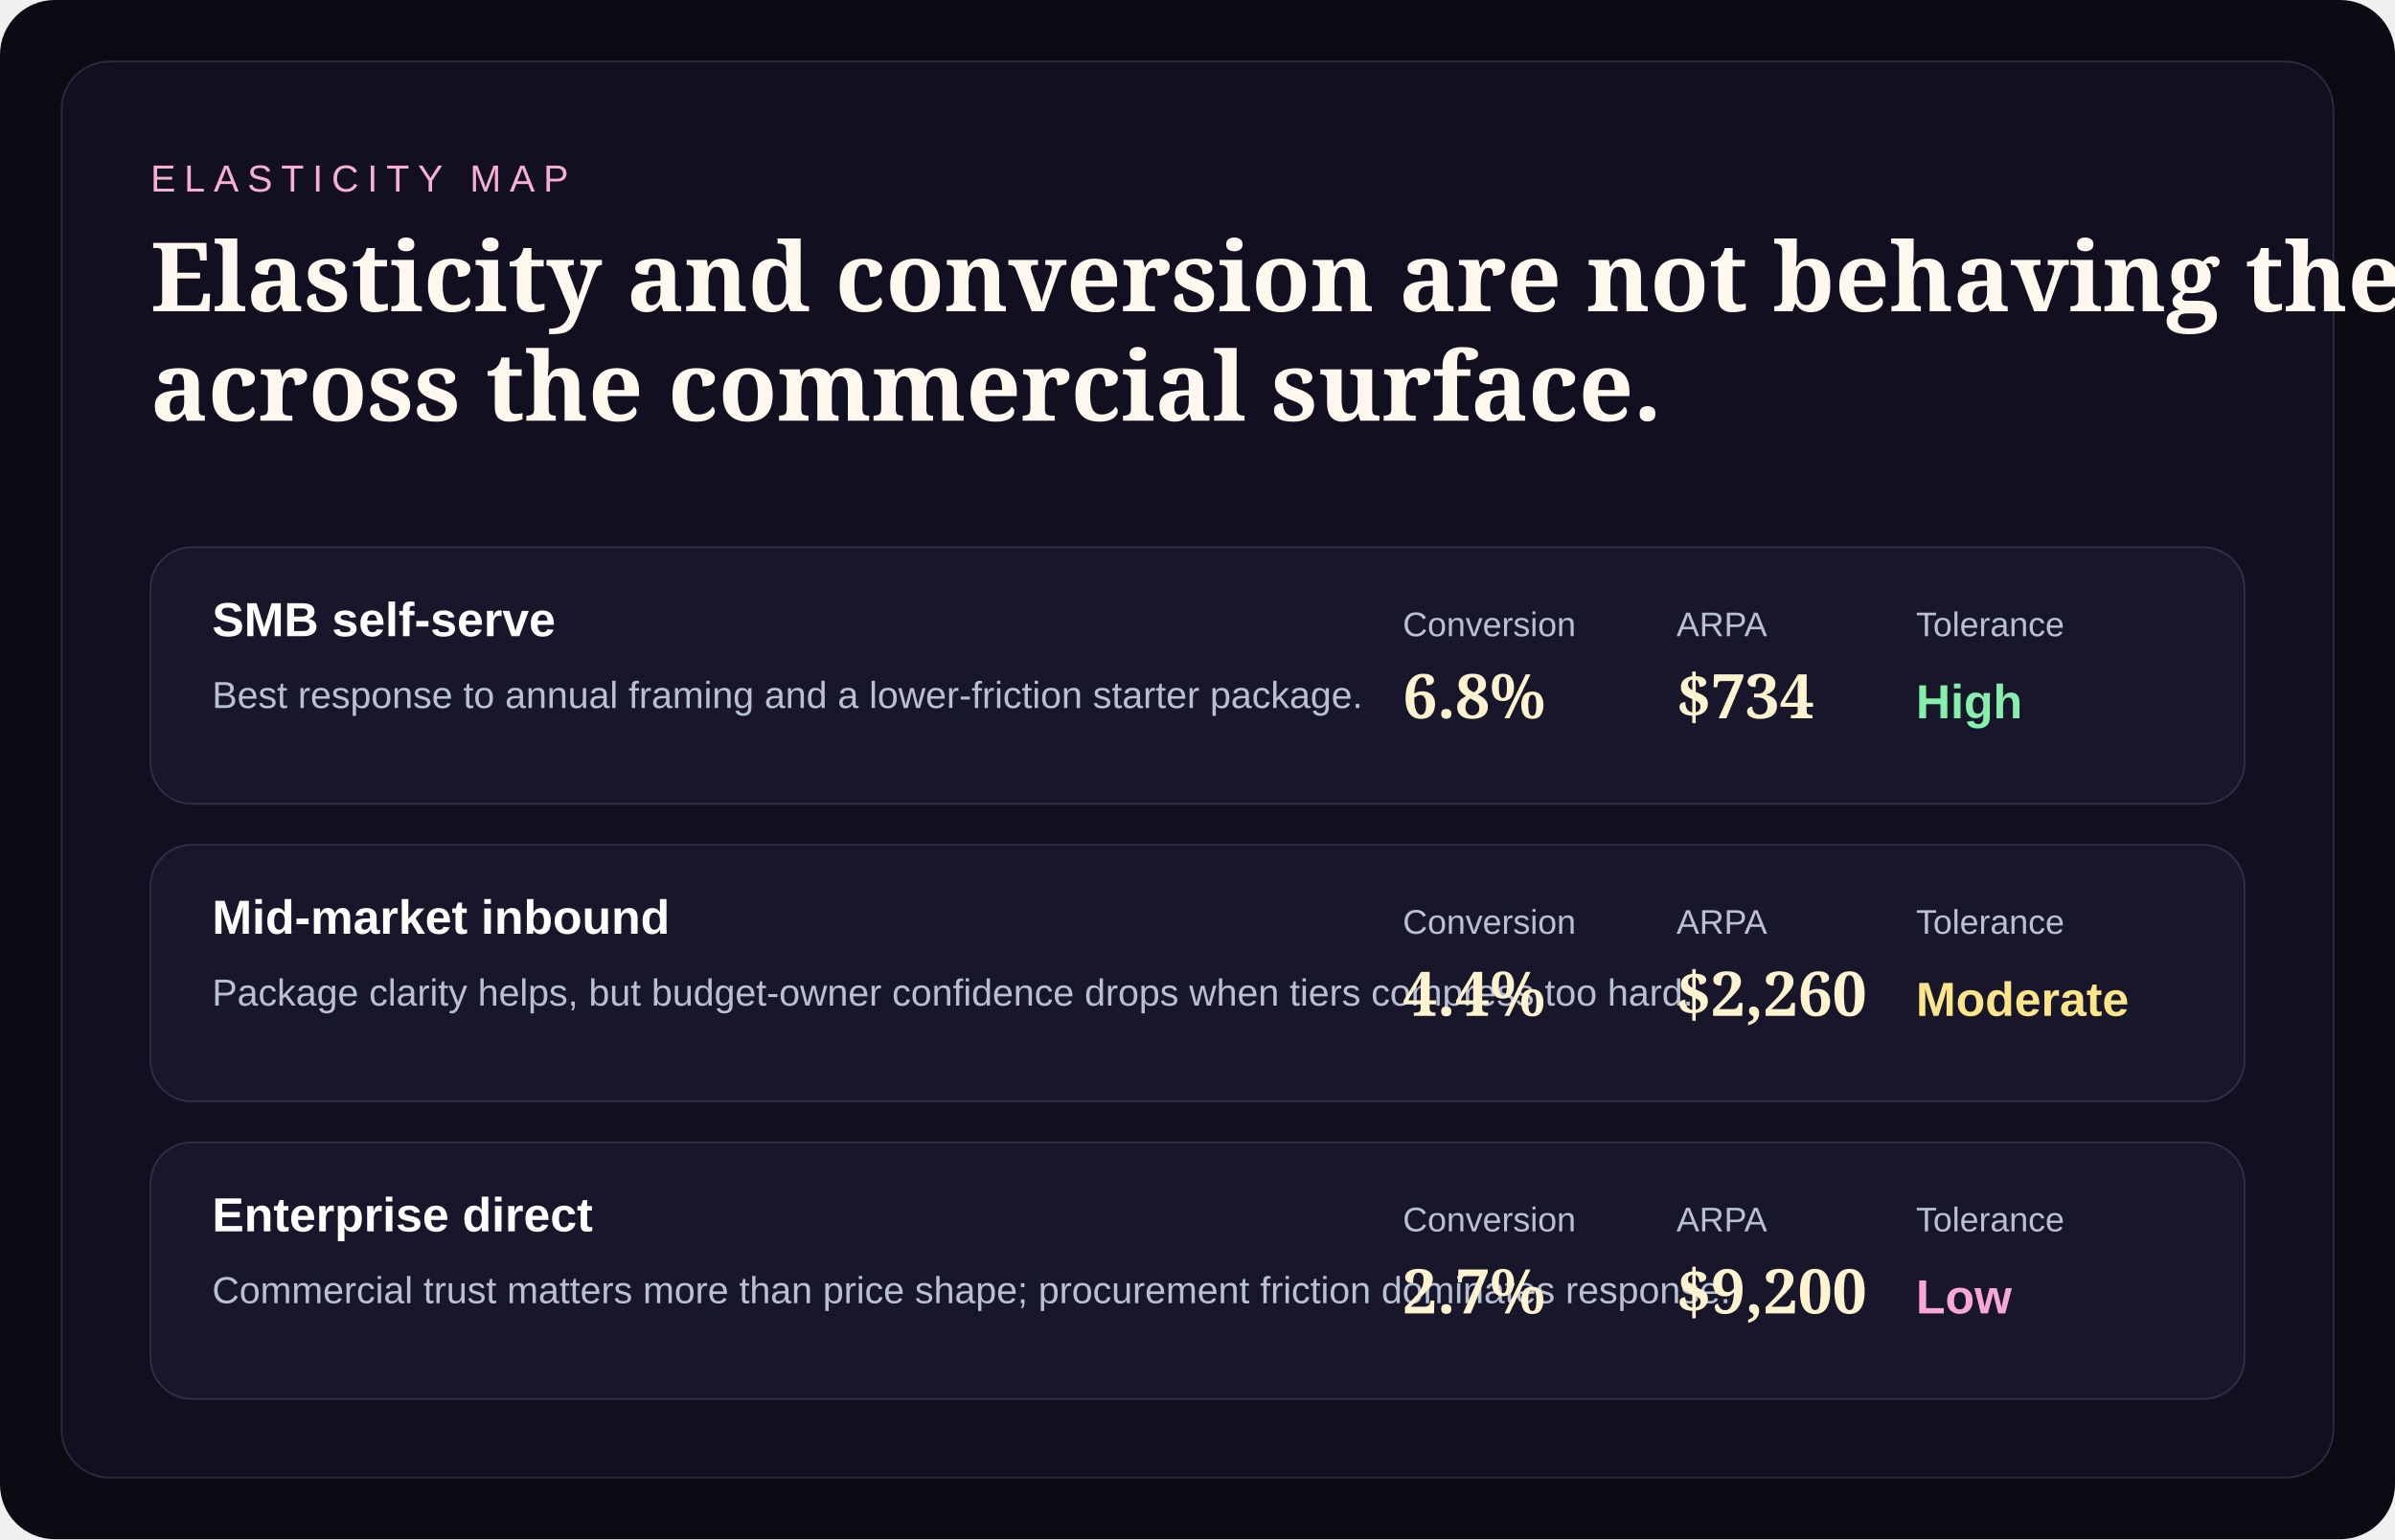
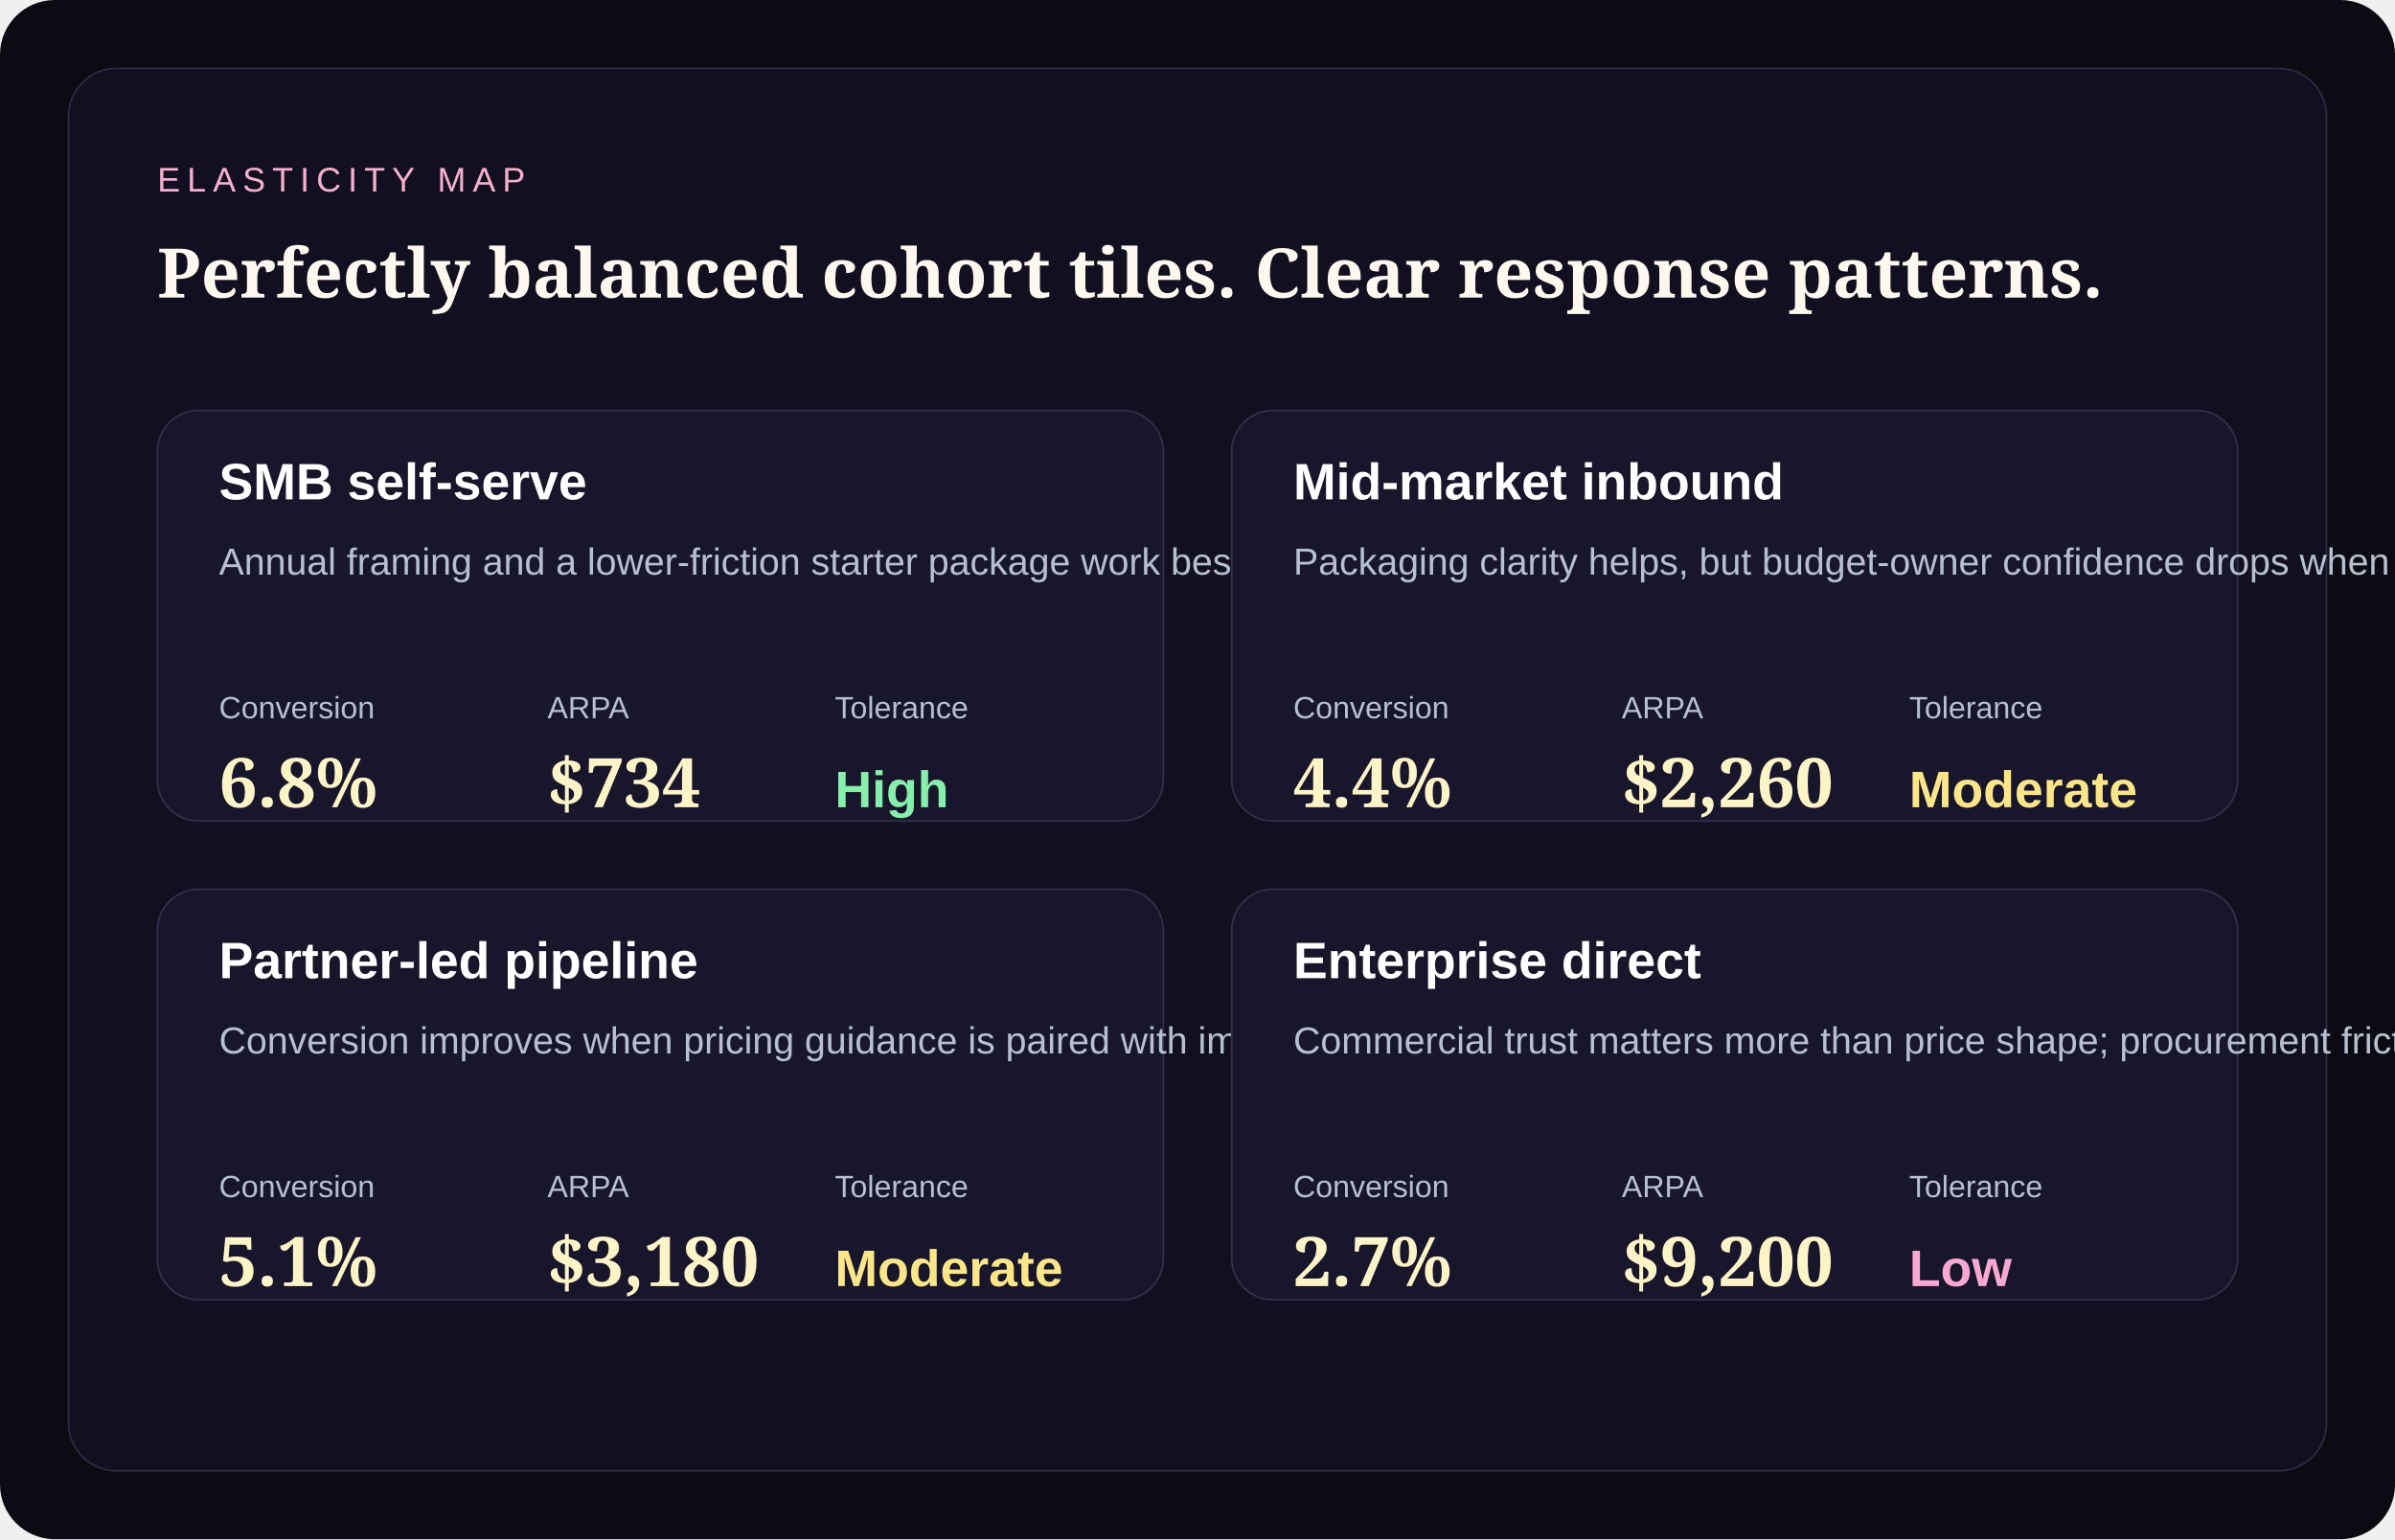
<svg xmlns="http://www.w3.org/2000/svg" width="1400" height="900" viewBox="0 0 1400 900" fill="none">
  <rect width="1400" height="900" rx="32" fill="#0C0A12" />
-   <rect x="36" y="36" width="1328" height="828" rx="28" fill="#121020" stroke="#2C2B42" />
-   <text x="88" y="112" fill="#F7B0CF" font-family="Arial, sans-serif" font-size="22" letter-spacing="5">ELASTICITY MAP</text>
-   <text x="88" y="182" fill="#FFF8EE" font-family="Georgia, serif" font-size="56" font-weight="700">Elasticity and conversion are not behaving the same</text>
-   <text x="88" y="246" fill="#FFF8EE" font-family="Georgia, serif" font-size="56" font-weight="700">across the commercial surface.</text>
-   <rect x="88" y="320" width="1224" height="150" rx="24" fill="#17162A" stroke="#30304A" />
-   <text x="124" y="372" fill="#FFFFFF" font-family="Arial, sans-serif" font-size="28" font-weight="700">SMB self-serve</text>
-   <text x="124" y="414" fill="#B8C1D1" font-family="Arial, sans-serif" font-size="22">Best response to annual framing and a lower-friction starter package.</text>
-   <text x="820" y="372" fill="#B8C1D1" font-family="Arial, sans-serif" font-size="20">Conversion</text>
-   <text x="820" y="420" fill="#FFF4CF" font-family="Georgia, serif" font-size="36" font-weight="700">6.8%</text>
-   <text x="980" y="372" fill="#B8C1D1" font-family="Arial, sans-serif" font-size="20">ARPA</text>
-   <text x="980" y="420" fill="#FFF4CF" font-family="Georgia, serif" font-size="36" font-weight="700">$734</text>
-   <text x="1120" y="372" fill="#B8C1D1" font-family="Arial, sans-serif" font-size="20">Tolerance</text>
-   <text x="1120" y="420" fill="#86EFAC" font-family="Arial, sans-serif" font-size="28" font-weight="700">High</text>
-   <rect x="88" y="494" width="1224" height="150" rx="24" fill="#17162A" stroke="#30304A" />
-   <text x="124" y="546" fill="#FFFFFF" font-family="Arial, sans-serif" font-size="28" font-weight="700">Mid-market inbound</text>
-   <text x="124" y="588" fill="#B8C1D1" font-family="Arial, sans-serif" font-size="22">Package clarity helps, but budget-owner confidence drops when tiers compress too hard.</text>
-   <text x="820" y="546" fill="#B8C1D1" font-family="Arial, sans-serif" font-size="20">Conversion</text>
-   <text x="820" y="594" fill="#FFF4CF" font-family="Georgia, serif" font-size="36" font-weight="700">4.4%</text>
-   <text x="980" y="546" fill="#B8C1D1" font-family="Arial, sans-serif" font-size="20">ARPA</text>
-   <text x="980" y="594" fill="#FFF4CF" font-family="Georgia, serif" font-size="36" font-weight="700">$2,260</text>
-   <text x="1120" y="546" fill="#B8C1D1" font-family="Arial, sans-serif" font-size="20">Tolerance</text>
-   <text x="1120" y="594" fill="#FDE68A" font-family="Arial, sans-serif" font-size="28" font-weight="700">Moderate</text>
-   <rect x="88" y="668" width="1224" height="150" rx="24" fill="#17162A" stroke="#30304A" />
-   <text x="124" y="720" fill="#FFFFFF" font-family="Arial, sans-serif" font-size="28" font-weight="700">Enterprise direct</text>
-   <text x="124" y="762" fill="#B8C1D1" font-family="Arial, sans-serif" font-size="22">Commercial trust matters more than price shape; procurement friction dominates response.</text>
-   <text x="820" y="720" fill="#B8C1D1" font-family="Arial, sans-serif" font-size="20">Conversion</text>
-   <text x="820" y="768" fill="#FFF4CF" font-family="Georgia, serif" font-size="36" font-weight="700">2.7%</text>
-   <text x="980" y="720" fill="#B8C1D1" font-family="Arial, sans-serif" font-size="20">ARPA</text>
-   <text x="980" y="768" fill="#FFF4CF" font-family="Georgia, serif" font-size="36" font-weight="700">$9,200</text>
-   <text x="1120" y="720" fill="#B8C1D1" font-family="Arial, sans-serif" font-size="20">Tolerance</text>
-   <text x="1120" y="768" fill="#F9A8D4" font-family="Arial, sans-serif" font-size="28" font-weight="700">Low</text>
+   <rect x="40" y="40" width="1320" height="820" rx="28" fill="#121020" stroke="#2C2A42" />
+   <text x="92" y="112" fill="#F7B0CF" font-family="Arial, sans-serif" font-size="20" letter-spacing="4">ELASTICITY MAP</text>
+   <text x="92" y="174" fill="#FFF8EE" font-family="Georgia, serif" font-size="40" font-weight="700">Perfectly balanced cohort tiles. Clear response patterns.</text>
+   <g>
+     <rect x="92" y="240" width="588" height="240" rx="24" fill="#18162A" stroke="#30304A" />
+     <text x="128" y="292" fill="#FFFFFF" font-family="Arial, sans-serif" font-size="30" font-weight="700">SMB self-serve</text>
+     <text x="128" y="336" fill="#B7C0D1" font-family="Arial, sans-serif" font-size="22">Annual framing and a lower-friction starter package work best here.</text>
+     <text x="128" y="420" fill="#B7C0D1" font-family="Arial, sans-serif" font-size="18">Conversion</text>
+     <text x="128" y="472" fill="#FFF3C8" font-family="Georgia, serif" font-size="40" font-weight="700">6.8%</text>
+     <text x="320" y="420" fill="#B7C0D1" font-family="Arial, sans-serif" font-size="18">ARPA</text>
+     <text x="320" y="472" fill="#FFF3C8" font-family="Georgia, serif" font-size="40" font-weight="700">$734</text>
+     <text x="488" y="420" fill="#B7C0D1" font-family="Arial, sans-serif" font-size="18">Tolerance</text>
+     <text x="488" y="472" fill="#86EFAC" font-family="Arial, sans-serif" font-size="30" font-weight="700">High</text>
+   </g>
+   <g>
+     <rect x="720" y="240" width="588" height="240" rx="24" fill="#18162A" stroke="#30304A" />
+     <text x="756" y="292" fill="#FFFFFF" font-family="Arial, sans-serif" font-size="30" font-weight="700">Mid-market inbound</text>
+     <text x="756" y="336" fill="#B7C0D1" font-family="Arial, sans-serif" font-size="22">Packaging clarity helps, but budget-owner confidence drops when tiers compress too hard.</text>
+     <text x="756" y="420" fill="#B7C0D1" font-family="Arial, sans-serif" font-size="18">Conversion</text>
+     <text x="756" y="472" fill="#FFF3C8" font-family="Georgia, serif" font-size="40" font-weight="700">4.4%</text>
+     <text x="948" y="420" fill="#B7C0D1" font-family="Arial, sans-serif" font-size="18">ARPA</text>
+     <text x="948" y="472" fill="#FFF3C8" font-family="Georgia, serif" font-size="40" font-weight="700">$2,260</text>
+     <text x="1116" y="420" fill="#B7C0D1" font-family="Arial, sans-serif" font-size="18">Tolerance</text>
+     <text x="1116" y="472" fill="#FDE68A" font-family="Arial, sans-serif" font-size="30" font-weight="700">Moderate</text>
+   </g>
+   <g>
+     <rect x="92" y="520" width="588" height="240" rx="24" fill="#18162A" stroke="#30304A" />
+     <text x="128" y="572" fill="#FFFFFF" font-family="Arial, sans-serif" font-size="30" font-weight="700">Partner-led pipeline</text>
+     <text x="128" y="616" fill="#B7C0D1" font-family="Arial, sans-serif" font-size="22">Conversion improves when pricing guidance is paired with implementation context.</text>
+     <text x="128" y="700" fill="#B7C0D1" font-family="Arial, sans-serif" font-size="18">Conversion</text>
+     <text x="128" y="752" fill="#FFF3C8" font-family="Georgia, serif" font-size="40" font-weight="700">5.1%</text>
+     <text x="320" y="700" fill="#B7C0D1" font-family="Arial, sans-serif" font-size="18">ARPA</text>
+     <text x="320" y="752" fill="#FFF3C8" font-family="Georgia, serif" font-size="40" font-weight="700">$3,180</text>
+     <text x="488" y="700" fill="#B7C0D1" font-family="Arial, sans-serif" font-size="18">Tolerance</text>
+     <text x="488" y="752" fill="#FDE68A" font-family="Arial, sans-serif" font-size="30" font-weight="700">Moderate</text>
+   </g>
+   <g>
+     <rect x="720" y="520" width="588" height="240" rx="24" fill="#18162A" stroke="#30304A" />
+     <text x="756" y="572" fill="#FFFFFF" font-family="Arial, sans-serif" font-size="30" font-weight="700">Enterprise direct</text>
+     <text x="756" y="616" fill="#B7C0D1" font-family="Arial, sans-serif" font-size="22">Commercial trust matters more than price shape; procurement friction dominates response.</text>
+     <text x="756" y="700" fill="#B7C0D1" font-family="Arial, sans-serif" font-size="18">Conversion</text>
+     <text x="756" y="752" fill="#FFF3C8" font-family="Georgia, serif" font-size="40" font-weight="700">2.7%</text>
+     <text x="948" y="700" fill="#B7C0D1" font-family="Arial, sans-serif" font-size="18">ARPA</text>
+     <text x="948" y="752" fill="#FFF3C8" font-family="Georgia, serif" font-size="40" font-weight="700">$9,200</text>
+     <text x="1116" y="700" fill="#B7C0D1" font-family="Arial, sans-serif" font-size="18">Tolerance</text>
+     <text x="1116" y="752" fill="#F9A8D4" font-family="Arial, sans-serif" font-size="30" font-weight="700">Low</text>
+   </g>
</svg>
